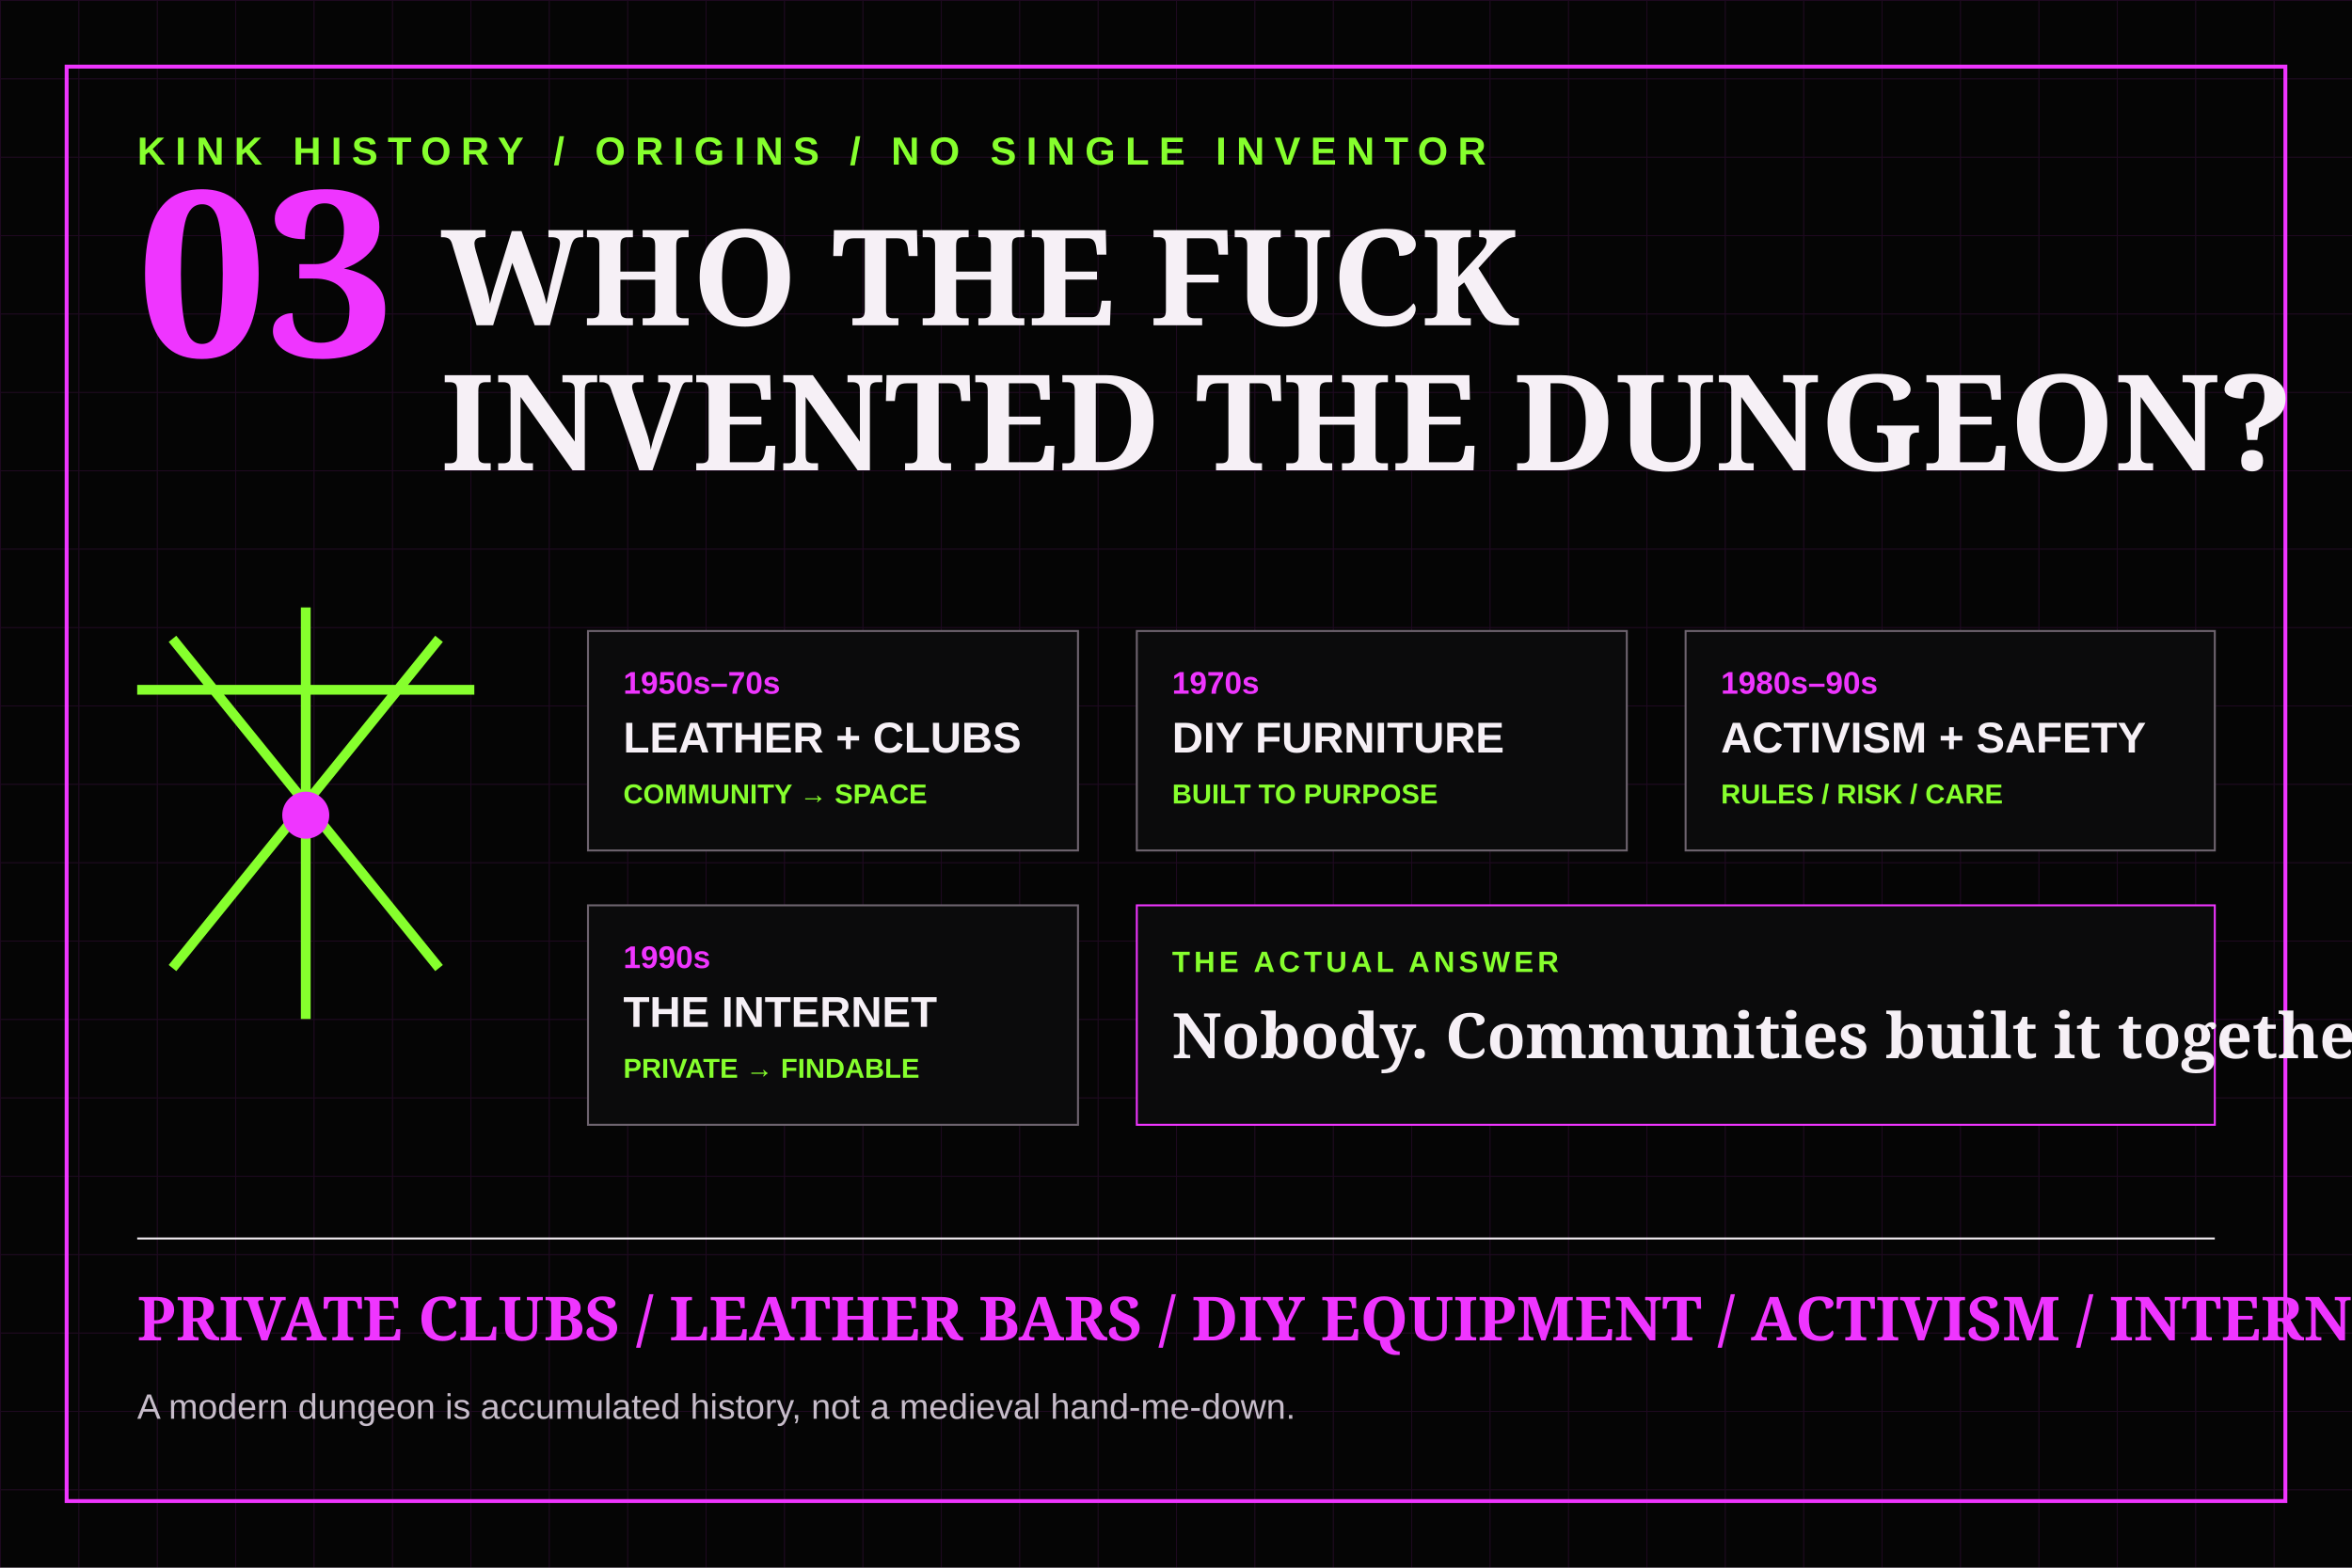
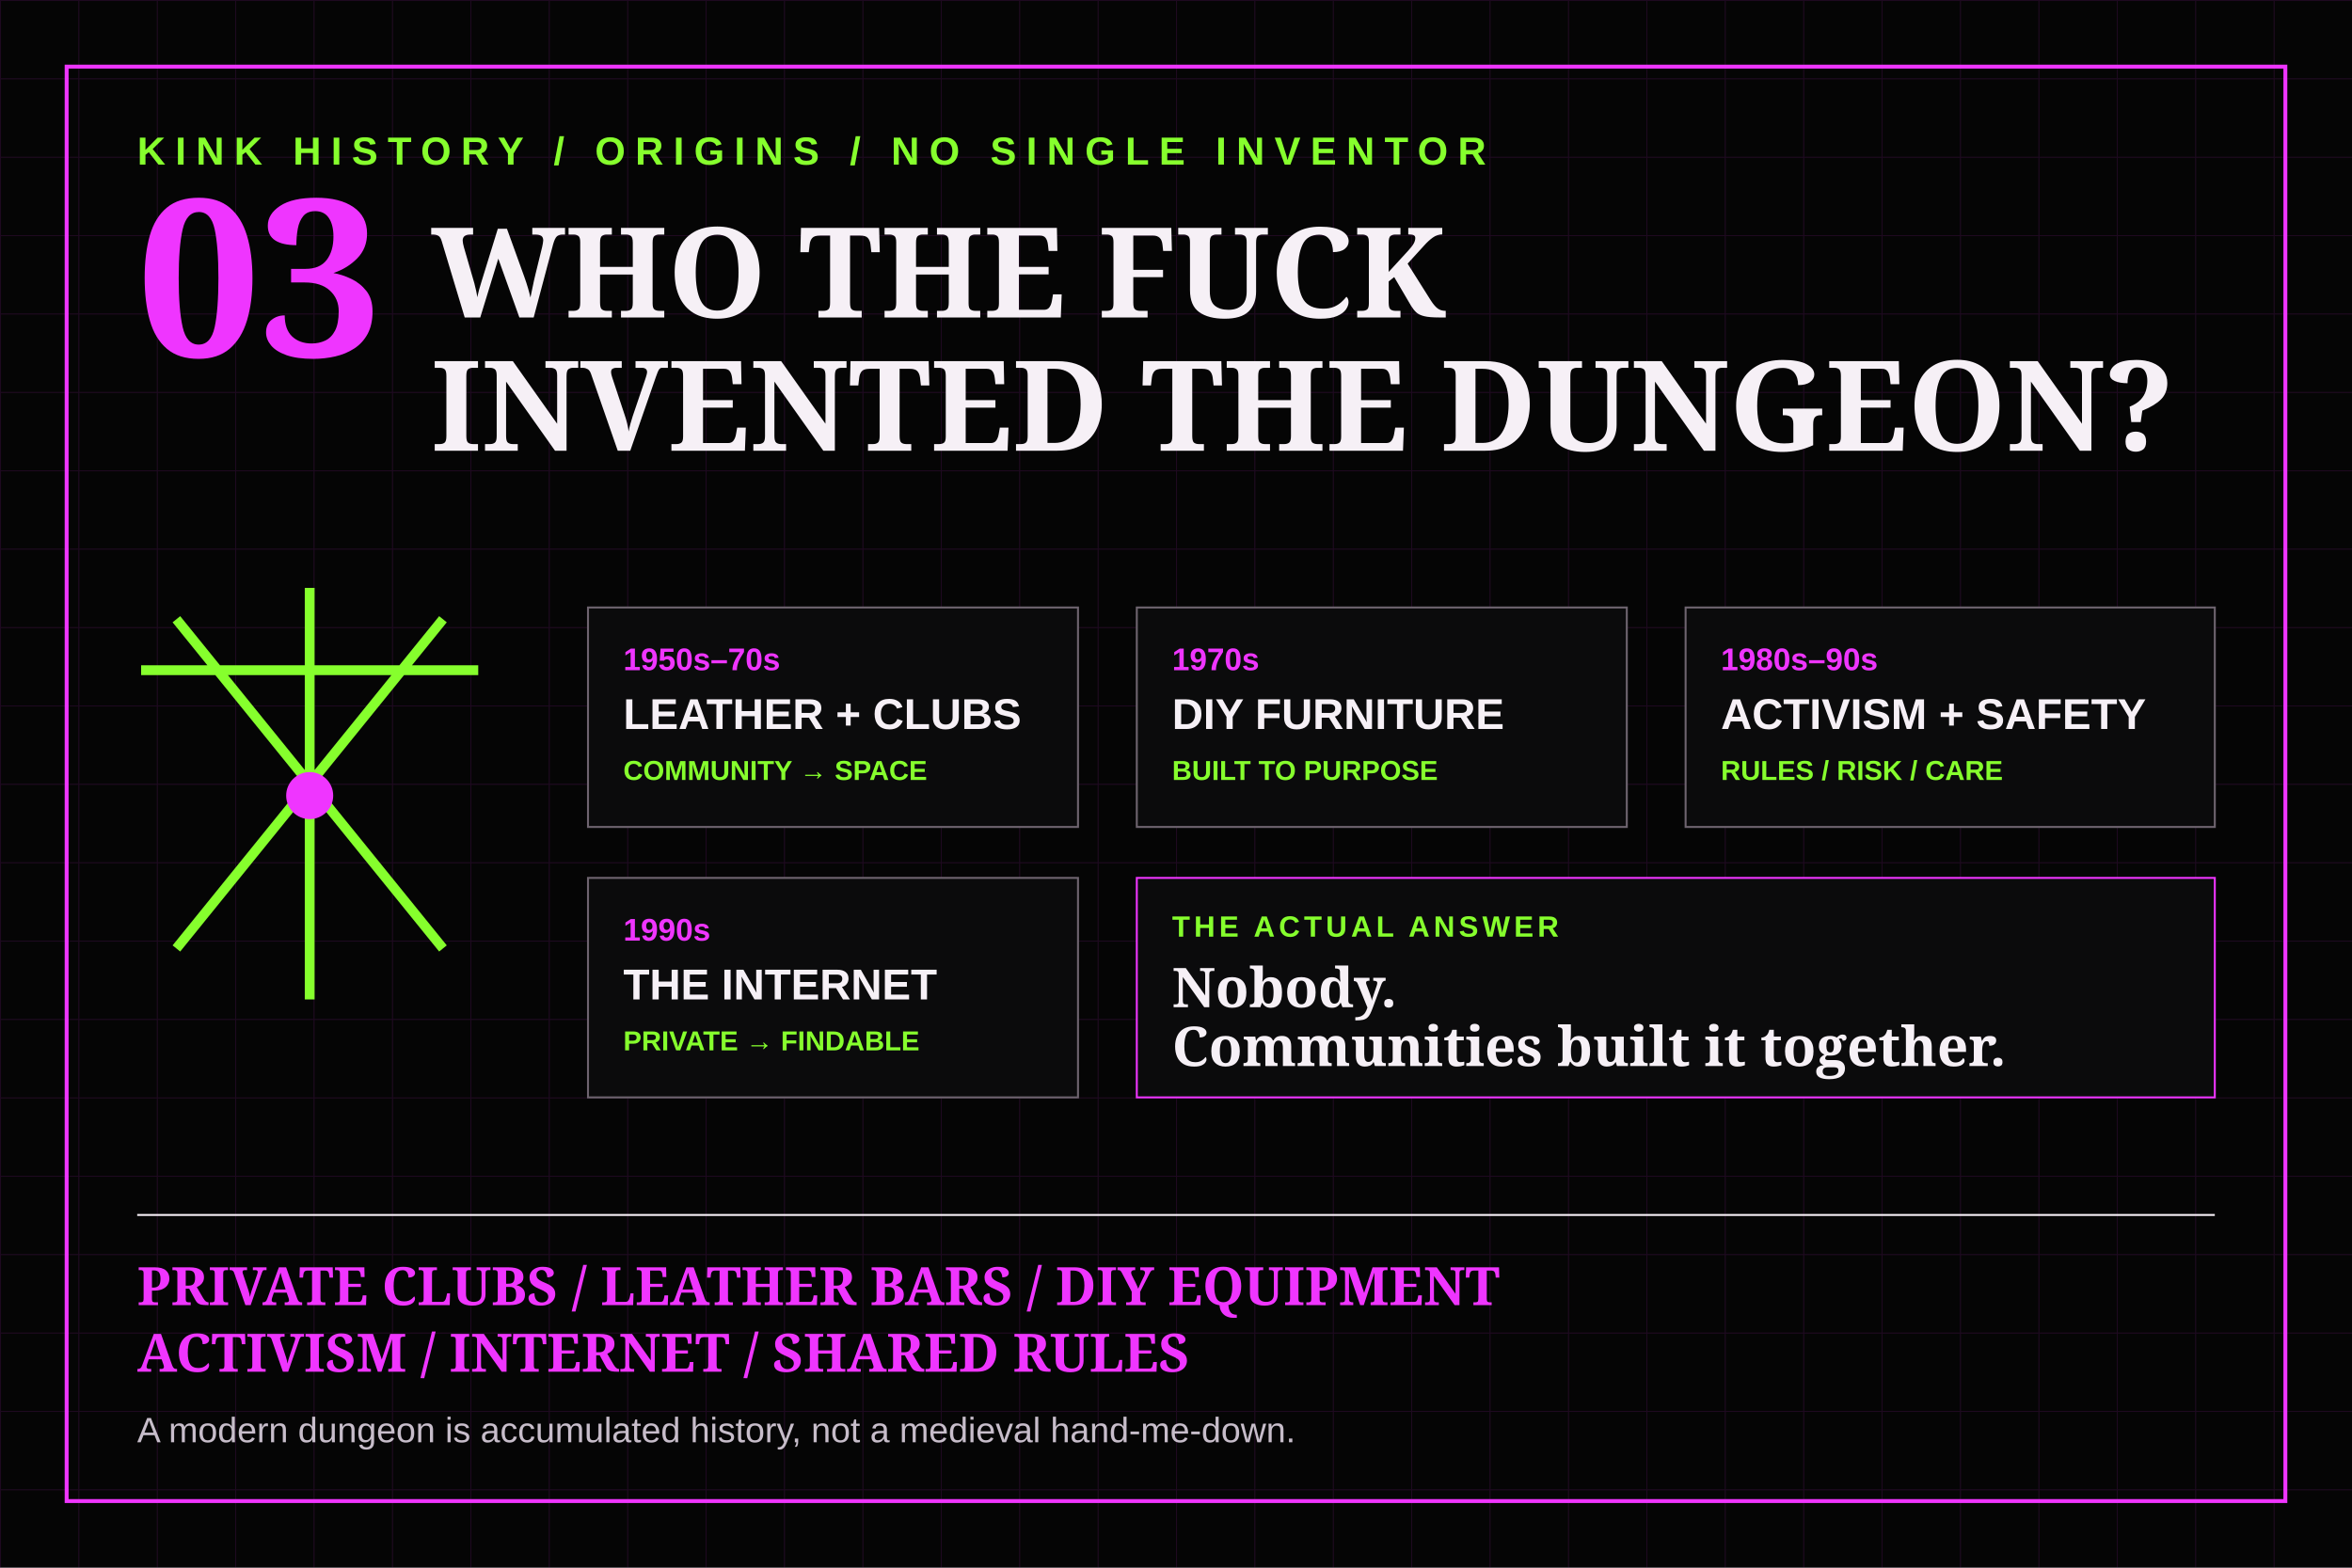
<svg xmlns="http://www.w3.org/2000/svg" viewBox="0 0 1200 800" role="img" aria-labelledby="t d">
  <defs>
    <pattern id="grid" width="40" height="40" patternUnits="userSpaceOnUse">
      <path d="M40 0H0V40" fill="none" stroke="#ef35ff" stroke-opacity=".11" />
    </pattern>
  </defs>
  <rect width="1200" height="800" fill="#050505" />
  <rect width="1200" height="800" fill="url(#grid)" />
  <rect x="34" y="34" width="1132" height="732" fill="none" stroke="#ef35ff" stroke-width="2" />
  <text x="70" y="84" fill="#86ff2d" font-family="Arial,sans-serif" font-weight="700" font-size="20" letter-spacing="5">KINK HISTORY / ORIGINS / NO SINGLE INVENTOR</text>
-   <text x="70" y="182" fill="#ef35ff" font-family="Georgia,serif" font-weight="700" font-size="118">03</text>
-   <text x="225" y="166" fill="#f6f0f6" font-family="Georgia,serif" font-weight="700" font-size="68">WHO THE FUCK</text>
-   <text x="225" y="240" fill="#f6f0f6" font-family="Georgia,serif" font-weight="700" font-size="68">INVENTED THE DUNGEON?</text>
-   <g transform="translate(70 310)" fill="none" stroke="#86ff2d" stroke-width="5">
+   <text x="70" y="182" fill="#ef35ff" font-family="Georgia,serif" font-weight="700" font-size="112">03</text>
+   <text x="220" y="162" fill="#f6f0f6" font-family="Georgia,serif" font-weight="700" font-size="64">WHO THE FUCK</text>
+   <text x="220" y="230" fill="#f6f0f6" font-family="Georgia,serif" font-weight="700" font-size="64">INVENTED THE DUNGEON?</text>
+   <g transform="translate(72 300)" fill="none" stroke="#86ff2d" stroke-width="5">
    <path d="M86 0v210M0 42h172M18 16l136 168M154 16L18 184" />
    <circle cx="86" cy="106" r="12" fill="#ef35ff" stroke="none" />
  </g>
  <g font-family="Arial,sans-serif" font-weight="700">
-     <g transform="translate(300 322)">
+     <g transform="translate(300 310)">
      <rect width="250" height="112" fill="#0b0b0c" stroke="#6e646f" />
      <text x="18" y="32" fill="#ef35ff" font-size="16">1950s–70s</text>
      <text x="18" y="62" fill="#f6f0f6" font-size="22">LEATHER + CLUBS</text>
      <text x="18" y="88" fill="#86ff2d" font-size="14">COMMUNITY → SPACE</text>
    </g>
-     <g transform="translate(580 322)">
+     <g transform="translate(580 310)">
      <rect width="250" height="112" fill="#0b0b0c" stroke="#6e646f" />
      <text x="18" y="32" fill="#ef35ff" font-size="16">1970s</text>
      <text x="18" y="62" fill="#f6f0f6" font-size="22">DIY FURNITURE</text>
      <text x="18" y="88" fill="#86ff2d" font-size="14">BUILT TO PURPOSE</text>
    </g>
-     <g transform="translate(860 322)">
+     <g transform="translate(860 310)">
      <rect width="270" height="112" fill="#0b0b0c" stroke="#6e646f" />
      <text x="18" y="32" fill="#ef35ff" font-size="16">1980s–90s</text>
      <text x="18" y="62" fill="#f6f0f6" font-size="22">ACTIVISM + SAFETY</text>
      <text x="18" y="88" fill="#86ff2d" font-size="14">RULES / RISK / CARE</text>
    </g>
-     <g transform="translate(300 462)">
+     <g transform="translate(300 448)">
      <rect width="250" height="112" fill="#0b0b0c" stroke="#6e646f" />
      <text x="18" y="32" fill="#ef35ff" font-size="16">1990s</text>
      <text x="18" y="62" fill="#f6f0f6" font-size="22">THE INTERNET</text>
      <text x="18" y="88" fill="#86ff2d" font-size="14">PRIVATE → FINDABLE</text>
    </g>
-     <g transform="translate(580 462)">
+     <g transform="translate(580 448)">
      <rect width="550" height="112" fill="#0b0b0c" stroke="#ef35ff" />
-       <text x="18" y="34" fill="#86ff2d" font-size="15" letter-spacing="2">THE ACTUAL ANSWER</text>
-       <text x="18" y="78" fill="#f6f0f6" font-family="Georgia,serif" font-size="32">Nobody. Communities built it together.</text>
+       <text x="18" y="30" fill="#86ff2d" font-size="15" letter-spacing="2">THE ACTUAL ANSWER</text>
+       <text x="18" y="66" fill="#f6f0f6" font-family="Georgia,serif" font-size="28">Nobody.</text>
+       <text x="18" y="96" fill="#f6f0f6" font-family="Georgia,serif" font-size="28">Communities built it together.</text>
    </g>
  </g>
-   <line x1="70" y1="632" x2="1130" y2="632" stroke="#f6f0f6" />
-   <text x="70" y="684" fill="#ef35ff" font-family="Georgia,serif" font-weight="700" font-size="31">PRIVATE CLUBS / LEATHER BARS / DIY EQUIPMENT / ACTIVISM / INTERNET</text>
-   <text x="70" y="724" fill="#c7bdca" font-family="Arial,sans-serif" font-size="18">A modern dungeon is accumulated history, not a medieval hand-me-down.</text>
+   <line x1="70" y1="620" x2="1130" y2="620" stroke="#f6f0f6" />
+   <text x="70" y="666" fill="#ef35ff" font-family="Georgia,serif" font-weight="700" font-size="27">PRIVATE CLUBS / LEATHER BARS / DIY EQUIPMENT</text>
+   <text x="70" y="700" fill="#ef35ff" font-family="Georgia,serif" font-weight="700" font-size="27">ACTIVISM / INTERNET / SHARED RULES</text>
+   <text x="70" y="736" fill="#c7bdca" font-family="Arial,sans-serif" font-size="18">A modern dungeon is accumulated history, not a medieval hand-me-down.</text>
</svg>
